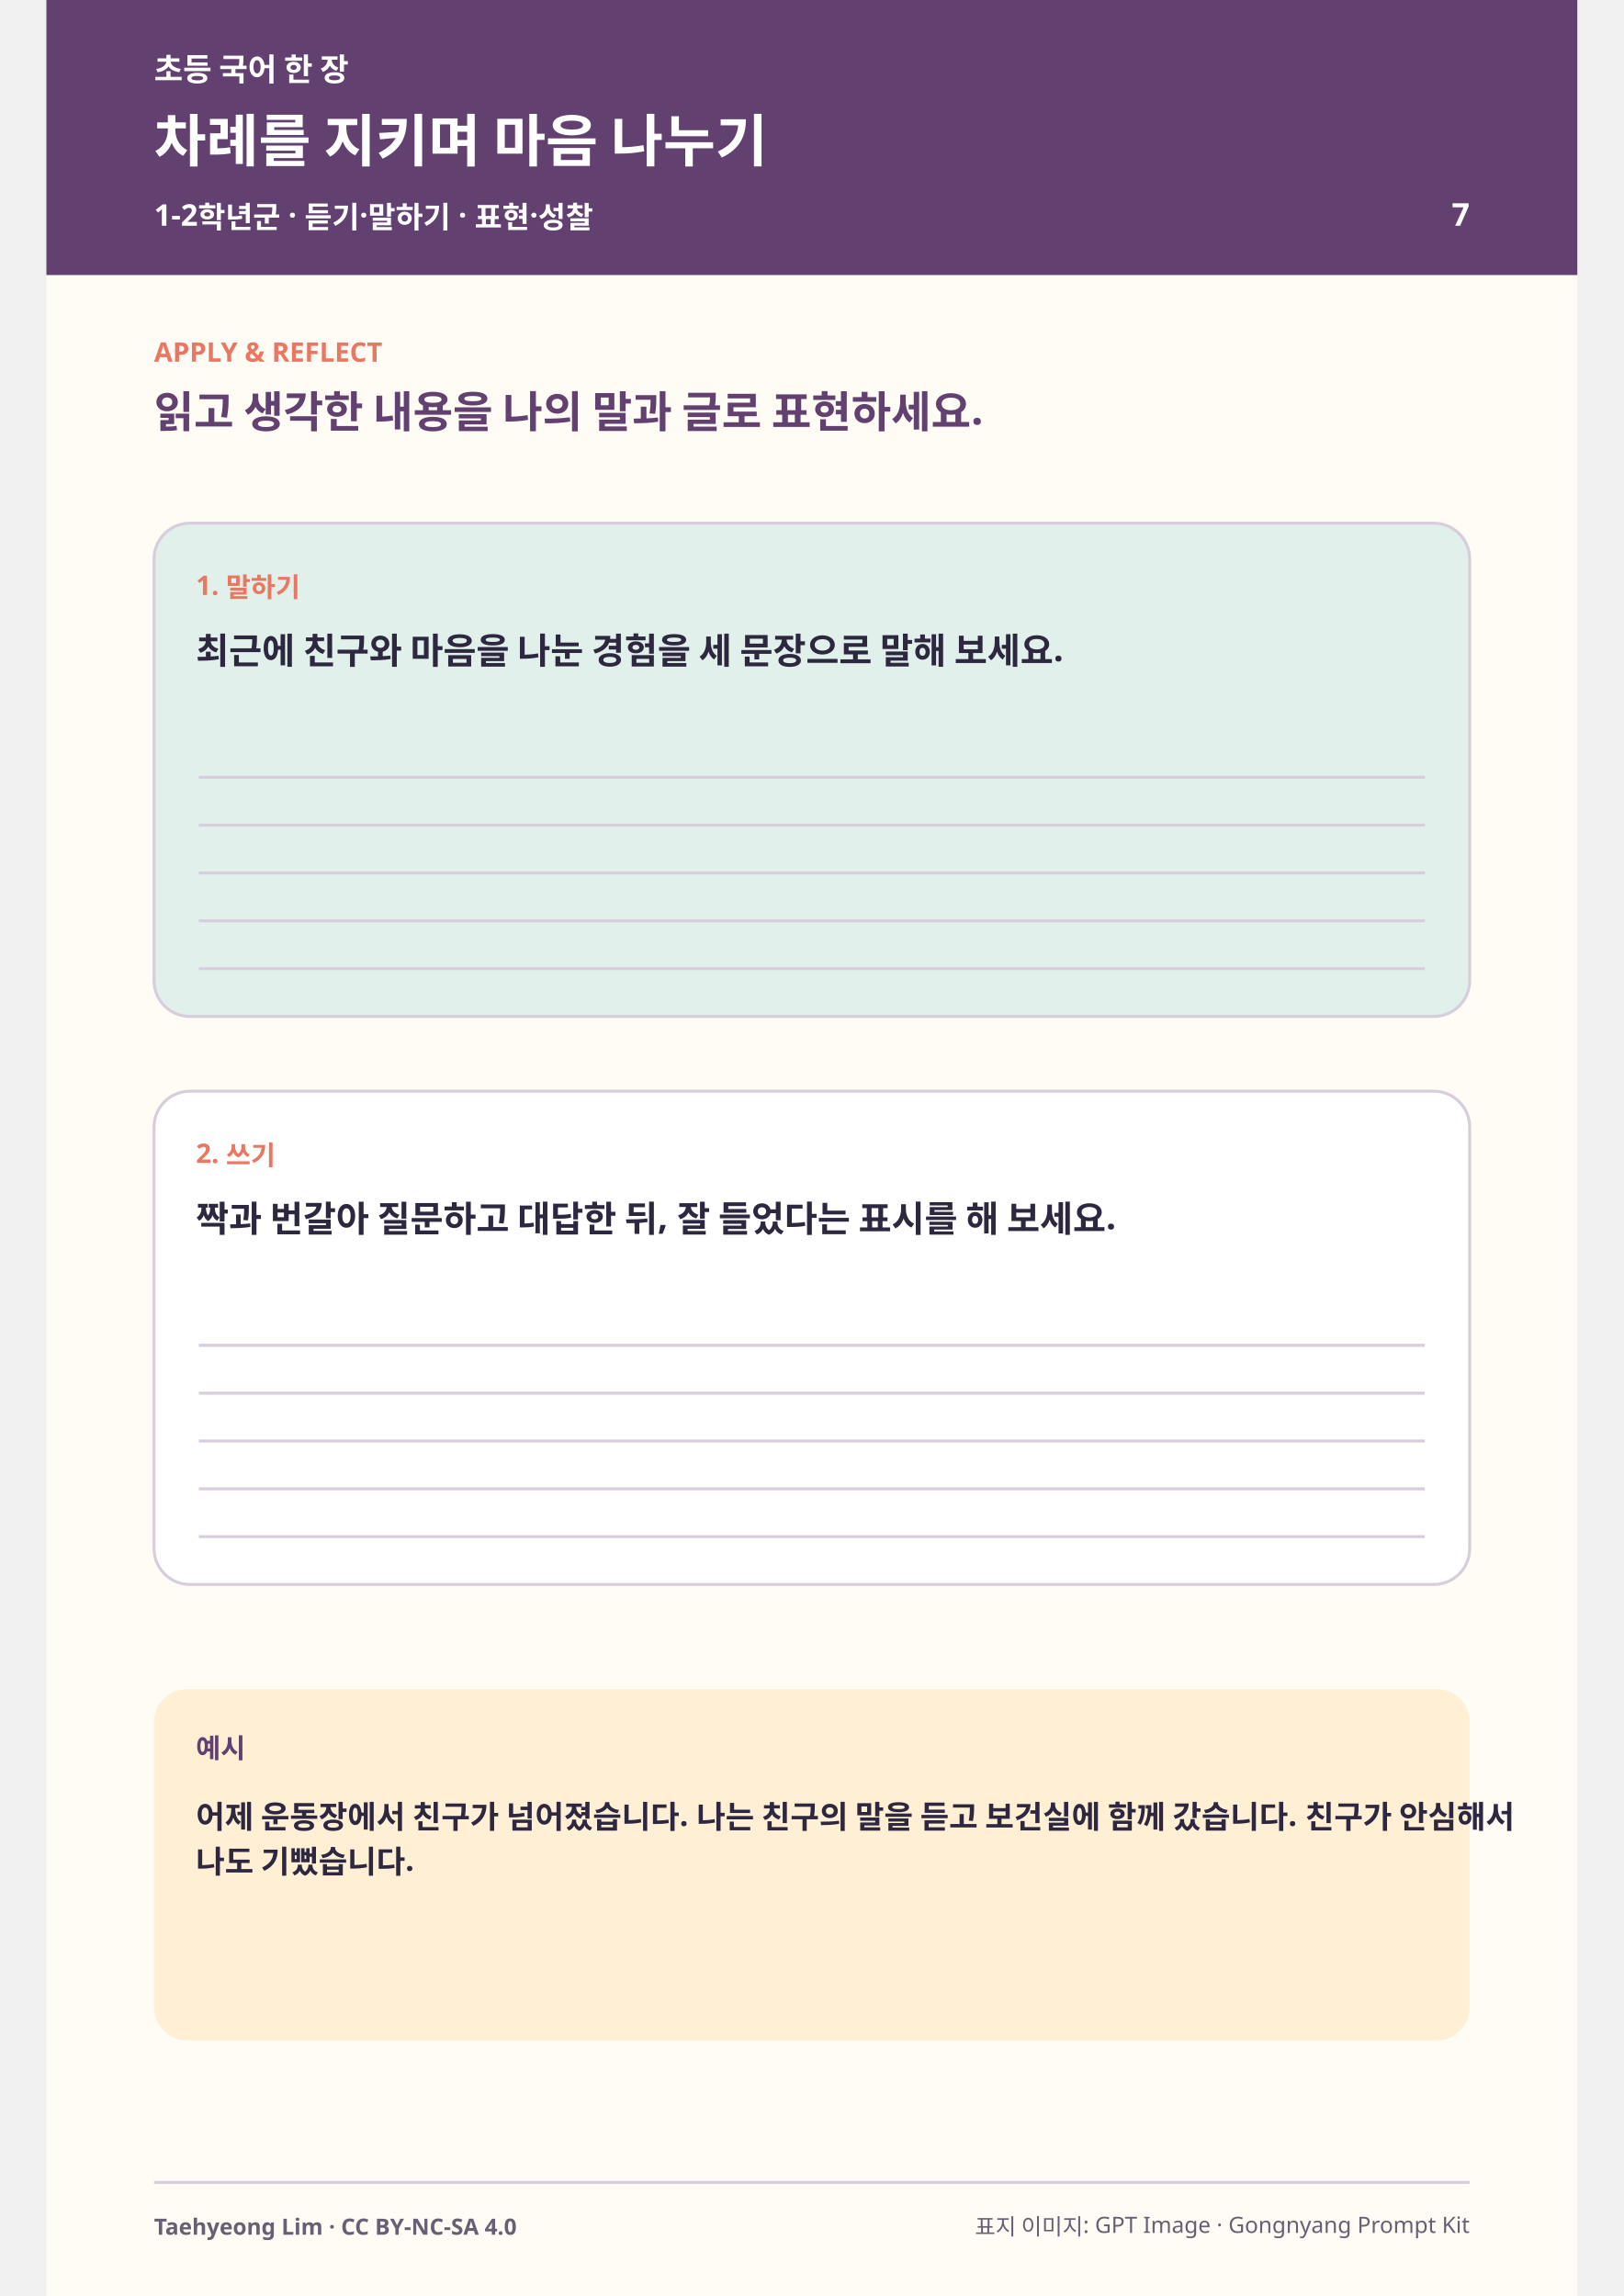
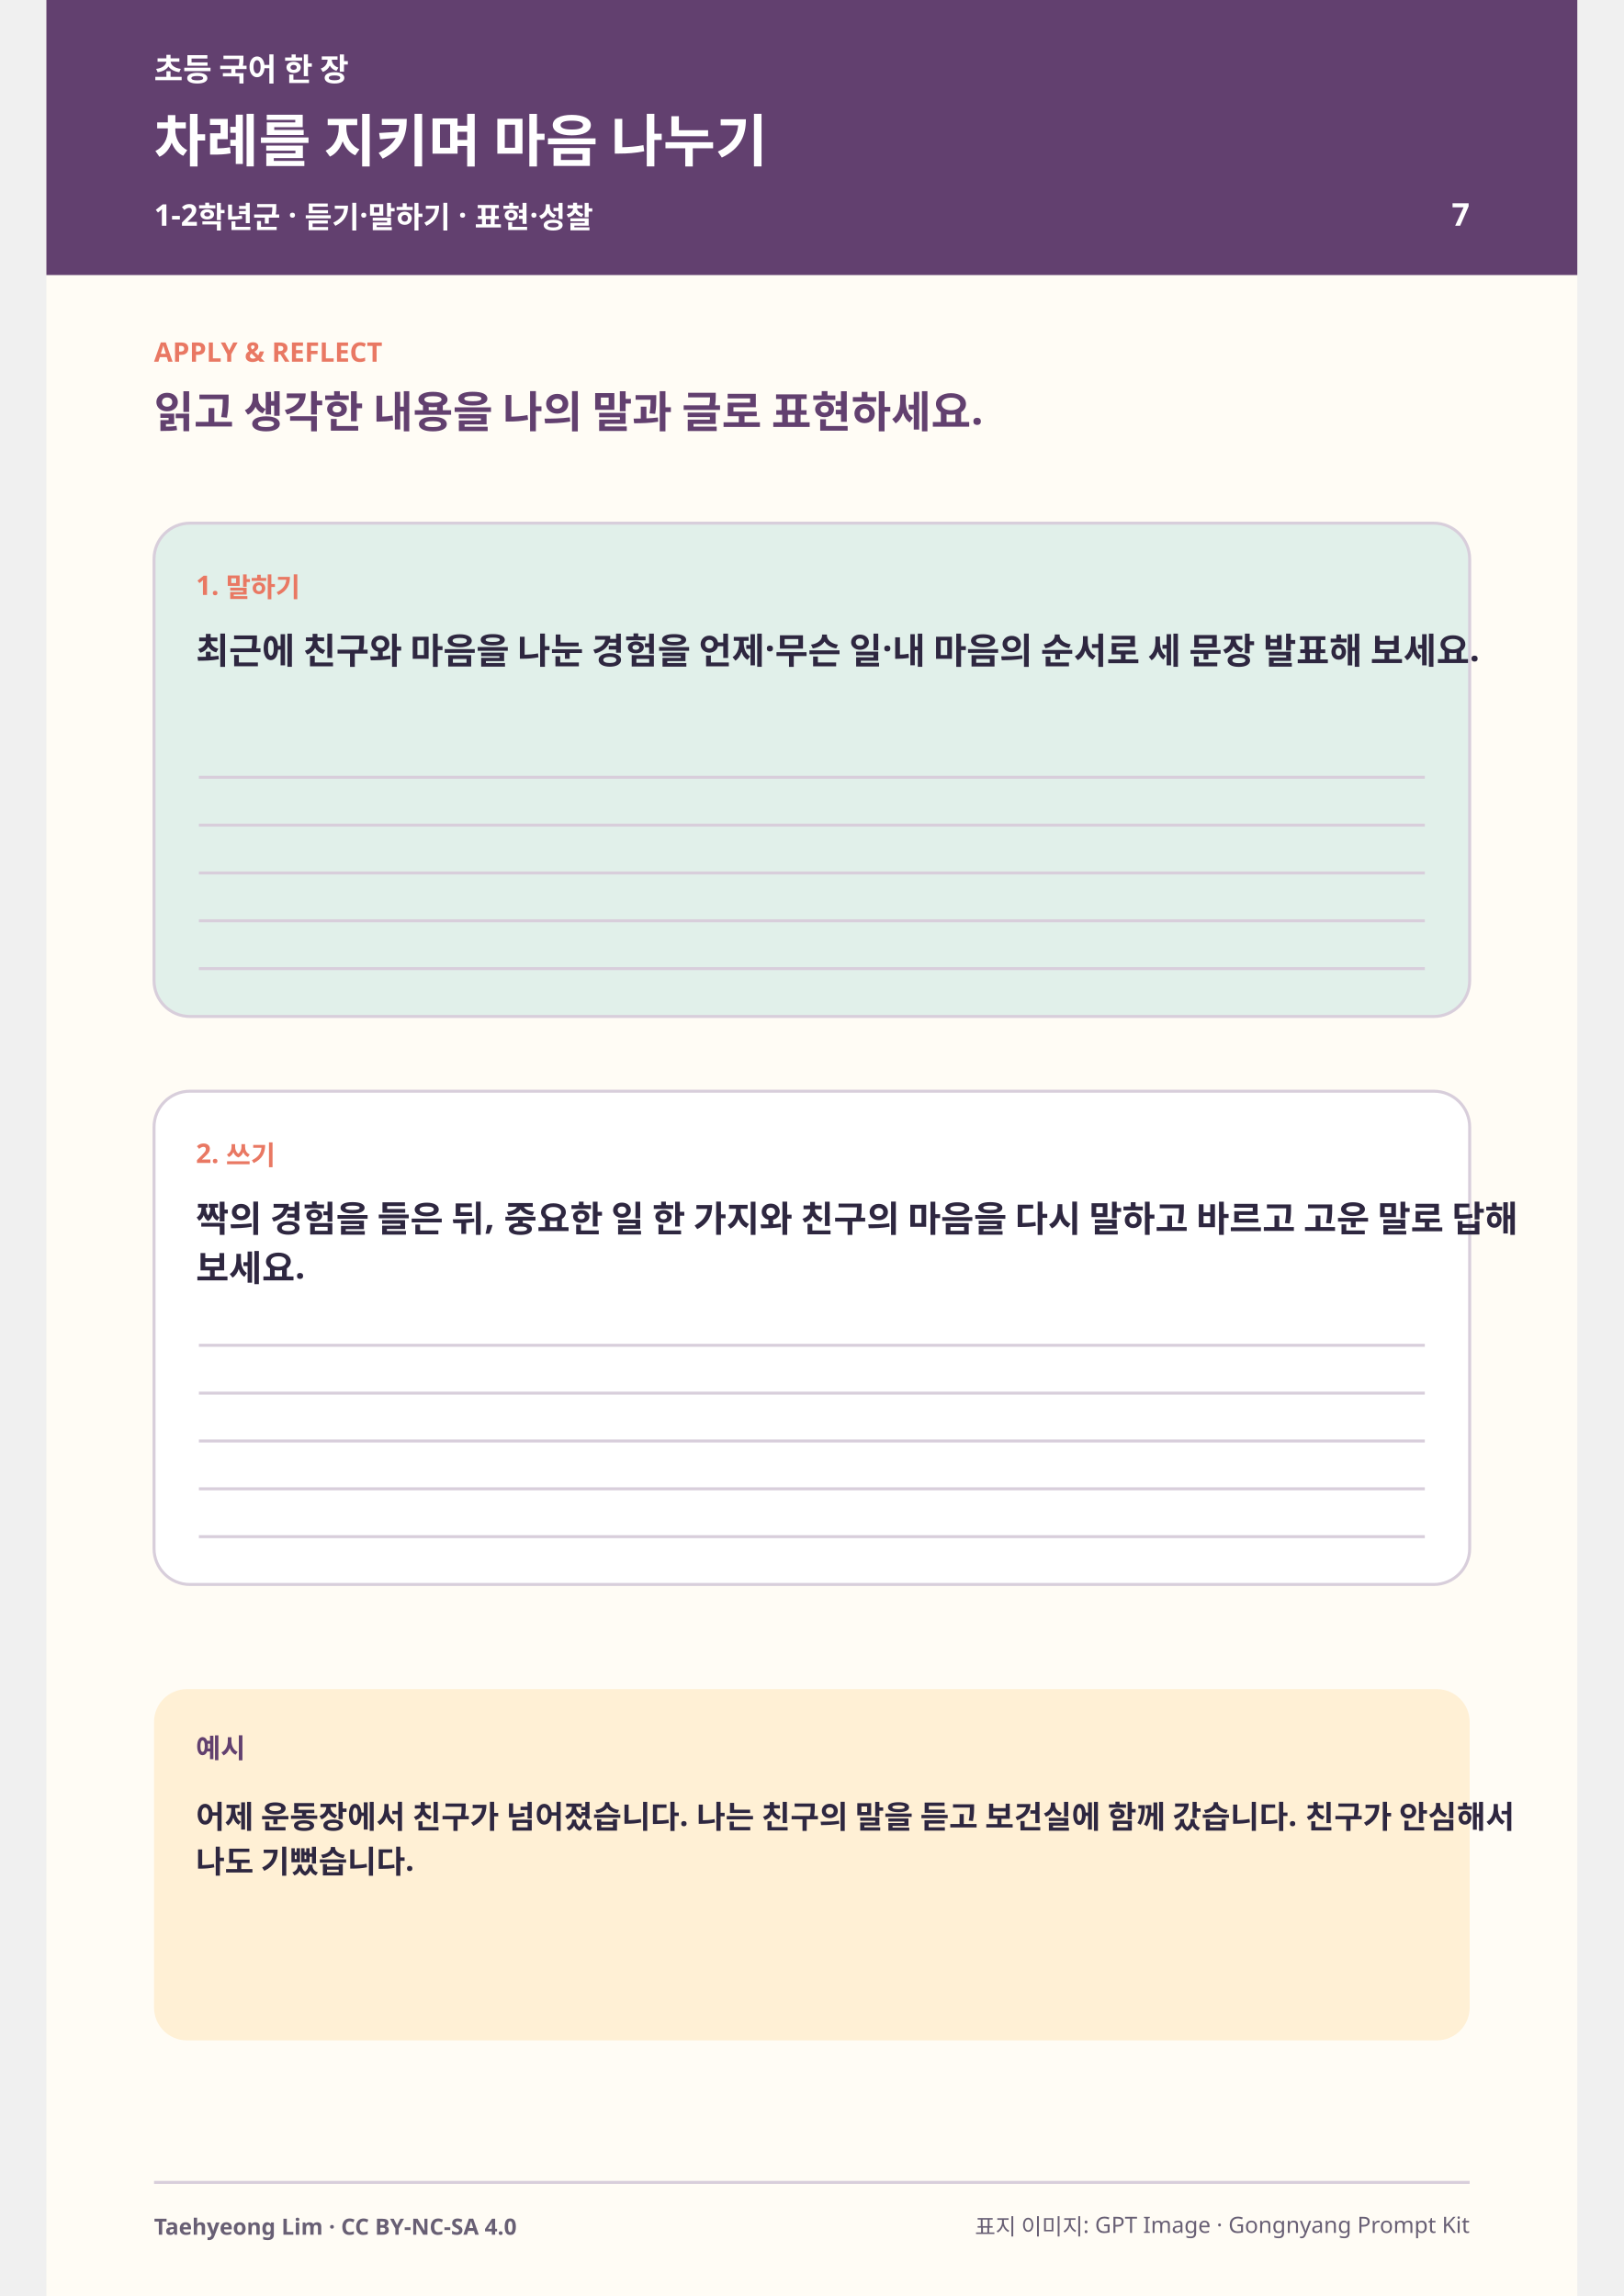
<svg xmlns="http://www.w3.org/2000/svg" width="210mm" height="297mm" viewBox="0 0 1024 1536">
  <rect width="1024" height="1536" fill="#FFFCF5" />
  <rect width="1024" height="184" fill="#62406F" />
  <text x="72" y="54" font-family="Apple SD Gothic Neo, Noto Sans KR, sans-serif" font-size="21" font-weight="700" fill="#FFF" text-anchor="start">초등 국어 한 장</text>
  <text x="72" y="108" font-family="Apple SD Gothic Neo, Noto Sans KR, sans-serif" font-size="38" font-weight="800" fill="#FFF" text-anchor="start">차례를 지키며 마음 나누기</text>
  <text x="72" y="151" font-family="Apple SD Gothic Neo, Noto Sans KR, sans-serif" font-size="20" font-weight="600" fill="#FFF" text-anchor="start">1-2학년군 · 듣기·말하기 · 표현·성찰</text>
  <text x="952" y="151" font-family="Apple SD Gothic Neo, Noto Sans KR, sans-serif" font-size="21" font-weight="700" fill="#FFF" text-anchor="end">7</text>
  <text x="72" y="242" font-family="Apple SD Gothic Neo, Noto Sans KR, sans-serif" font-size="18" font-weight="800" fill="#E97863" text-anchor="start">APPLY &amp; REFLECT</text>
  <text x="72" y="286" font-family="Apple SD Gothic Neo, Noto Sans KR, sans-serif" font-size="29" font-weight="800" fill="#62406F" text-anchor="start">읽고 생각한 내용을 나의 말과 글로 표현하세요.</text>
  <rect x="72" y="350" width="880" height="330" rx="24" fill="#E1F0EA" stroke="#D8CEDB" stroke-width="2" />
  <text x="100" y="398" font-family="Apple SD Gothic Neo, Noto Sans KR, sans-serif" font-size="18" font-weight="800" fill="#E97863" text-anchor="start">1. 말하기</text>
  <text x="100" y="444" font-family="Apple SD Gothic Neo, Noto Sans KR, sans-serif" font-size="24" font-weight="700" fill="#2E2740">
-     <tspan x="100" dy="0">최근에 친구와 마음을 나눈 경험을 세 문장으로 말해 보세요.</tspan>
+     <tspan x="100" dy="0">최근에 친구와 마음을 나눈 경험을 언제·무슨 일·내 마음의 순서로 세 문장 발표해 보세요.</tspan>
  </text>
  <line x1="102" y1="520" x2="922" y2="520" stroke="#D8CEDB" stroke-width="2" />
  <line x1="102" y1="552" x2="922" y2="552" stroke="#D8CEDB" stroke-width="2" />
  <line x1="102" y1="584" x2="922" y2="584" stroke="#D8CEDB" stroke-width="2" />
  <line x1="102" y1="616" x2="922" y2="616" stroke="#D8CEDB" stroke-width="2" />
  <line x1="102" y1="648" x2="922" y2="648" stroke="#D8CEDB" stroke-width="2" />
  <rect x="72" y="730" width="880" height="330" rx="24" fill="#FFF" stroke="#D8CEDB" stroke-width="2" />
  <text x="100" y="778" font-family="Apple SD Gothic Neo, Noto Sans KR, sans-serif" font-size="18" font-weight="800" fill="#E97863" text-anchor="start">2. 쓰기</text>
  <text x="100" y="824" font-family="Apple SD Gothic Neo, Noto Sans KR, sans-serif" font-size="24" font-weight="700" fill="#2E2740">
-     <tspan x="100" dy="0">짝과 번갈아 질문하고 대답한 뒤, 잘 들었다는 표시를 해 보세요.</tspan>
+     <tspan x="100" dy="0">짝의 경험을 들은 뒤, 중요한 일 한 가지와 친구의 마음을 다시 말하고 바르고 고운 말로 답해</tspan>
+     <tspan x="100" dy="33">보세요.</tspan>
  </text>
  <line x1="102" y1="900" x2="922" y2="900" stroke="#D8CEDB" stroke-width="2" />
  <line x1="102" y1="932" x2="922" y2="932" stroke="#D8CEDB" stroke-width="2" />
  <line x1="102" y1="964" x2="922" y2="964" stroke="#D8CEDB" stroke-width="2" />
  <line x1="102" y1="996" x2="922" y2="996" stroke="#D8CEDB" stroke-width="2" />
  <line x1="102" y1="1028" x2="922" y2="1028" stroke="#D8CEDB" stroke-width="2" />
  <rect x="72" y="1130" width="880" height="235" rx="22" fill="#FFF0D5" />
  <text x="100" y="1176" font-family="Apple SD Gothic Neo, Noto Sans KR, sans-serif" font-size="18" font-weight="800" fill="#62406F" text-anchor="start">예시</text>
  <text x="100" y="1223" font-family="Apple SD Gothic Neo, Noto Sans KR, sans-serif" font-size="21" font-weight="650" fill="#2E2740">
    <tspan x="100" dy="0">어제 운동장에서 친구가 넘어졌습니다. 나는 친구의 말을 듣고 보건실에 함께 갔습니다. 친구가 안심해서</tspan>
    <tspan x="100" dy="30">나도 기뻤습니다.</tspan>
  </text>
  <line x1="72" y1="1460" x2="952" y2="1460" stroke="#D8CEDB" stroke-width="2" />
  <text x="72" y="1495" font-family="Apple SD Gothic Neo, Noto Sans KR, sans-serif" font-size="15" font-weight="600" fill="#685F74" text-anchor="start">Taehyeong Lim · CC BY-NC-SA 4.0</text>
  <text x="952" y="1495" font-family="Apple SD Gothic Neo, Noto Sans KR, sans-serif" font-size="15" font-weight="500" fill="#685F74" text-anchor="end">표지 이미지: GPT Image · Gongnyang Prompt Kit</text>
</svg>
